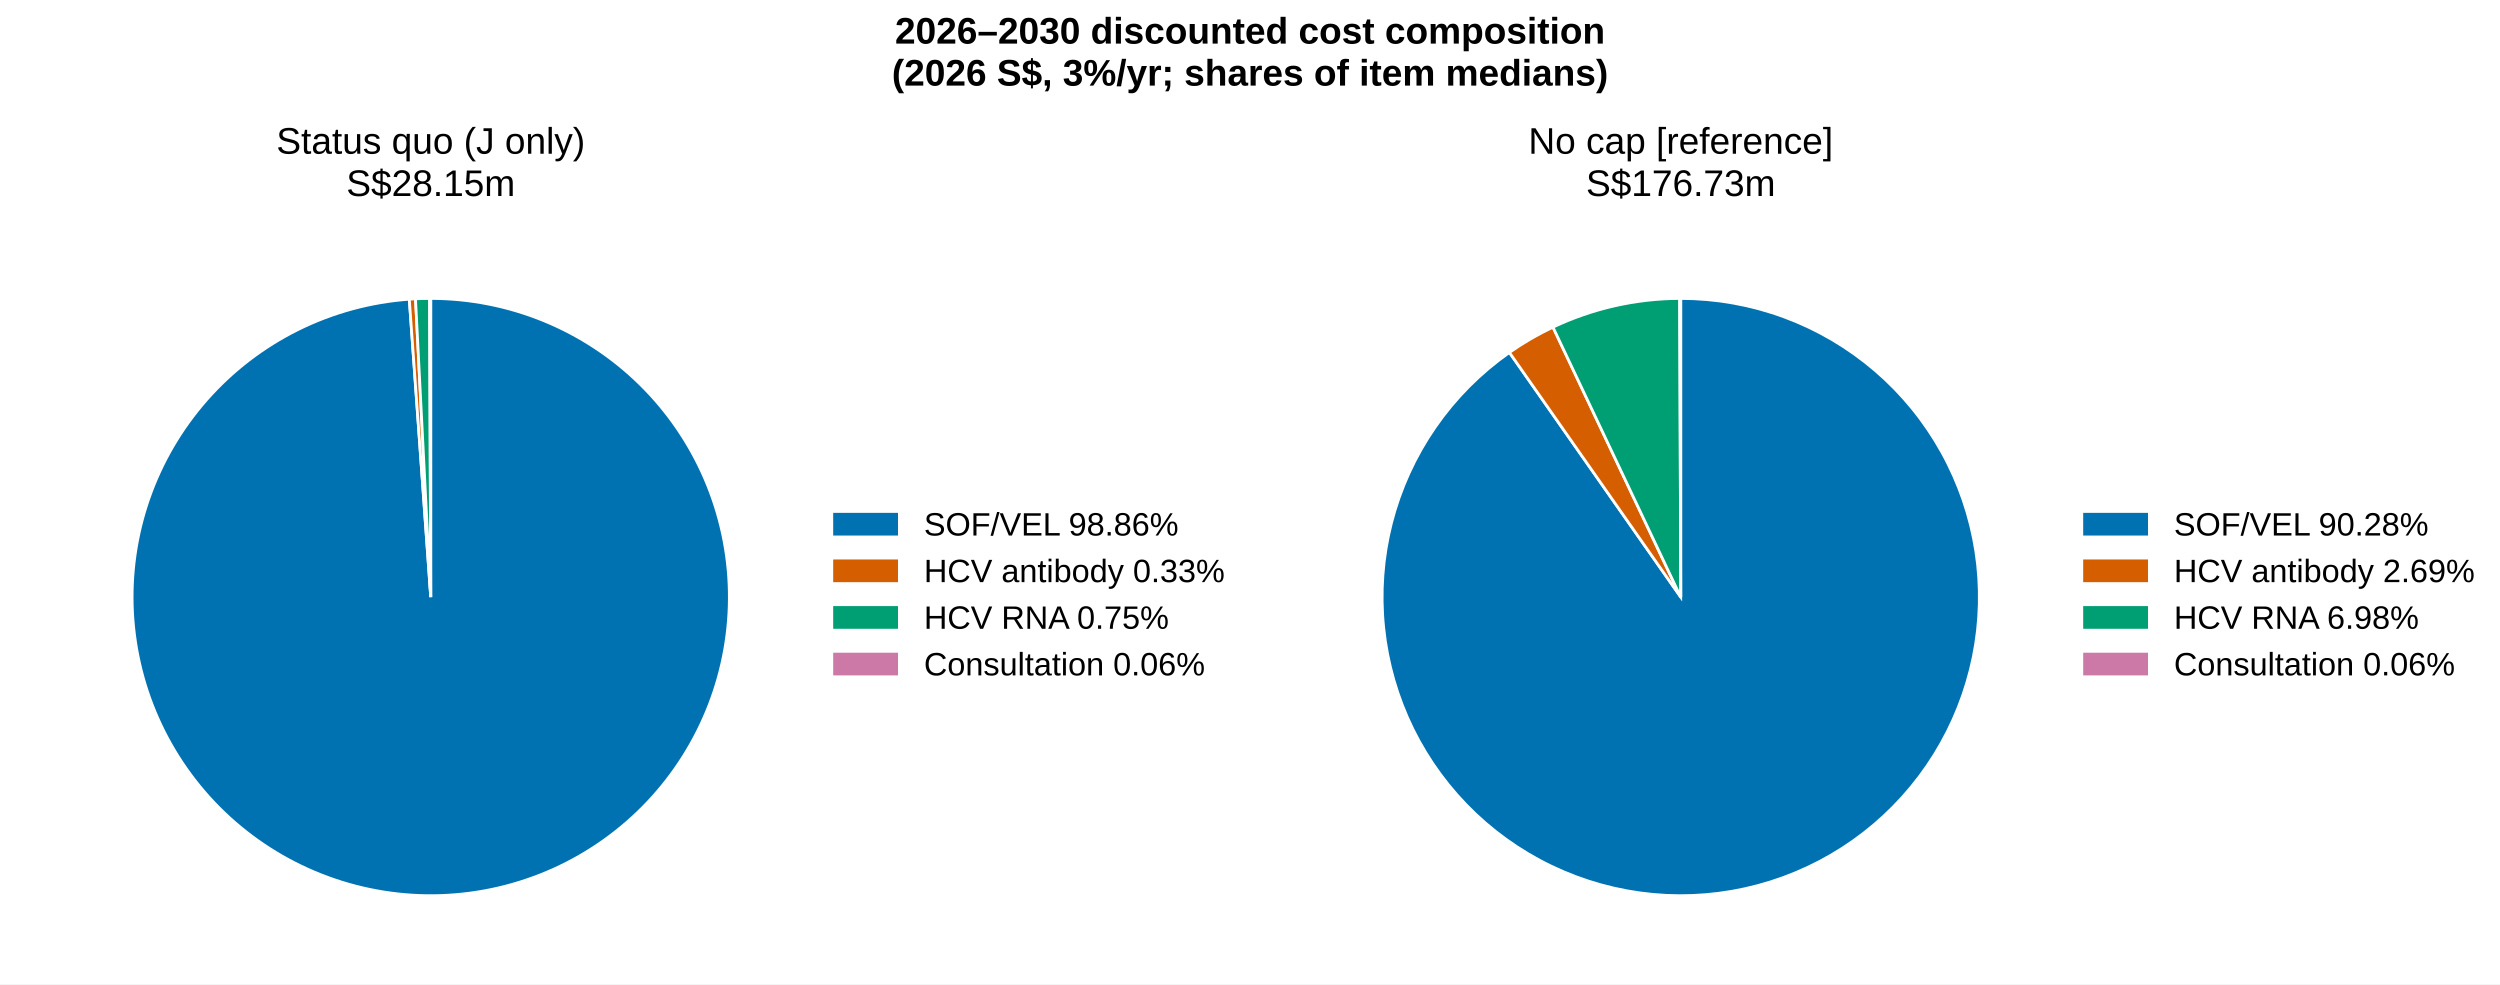
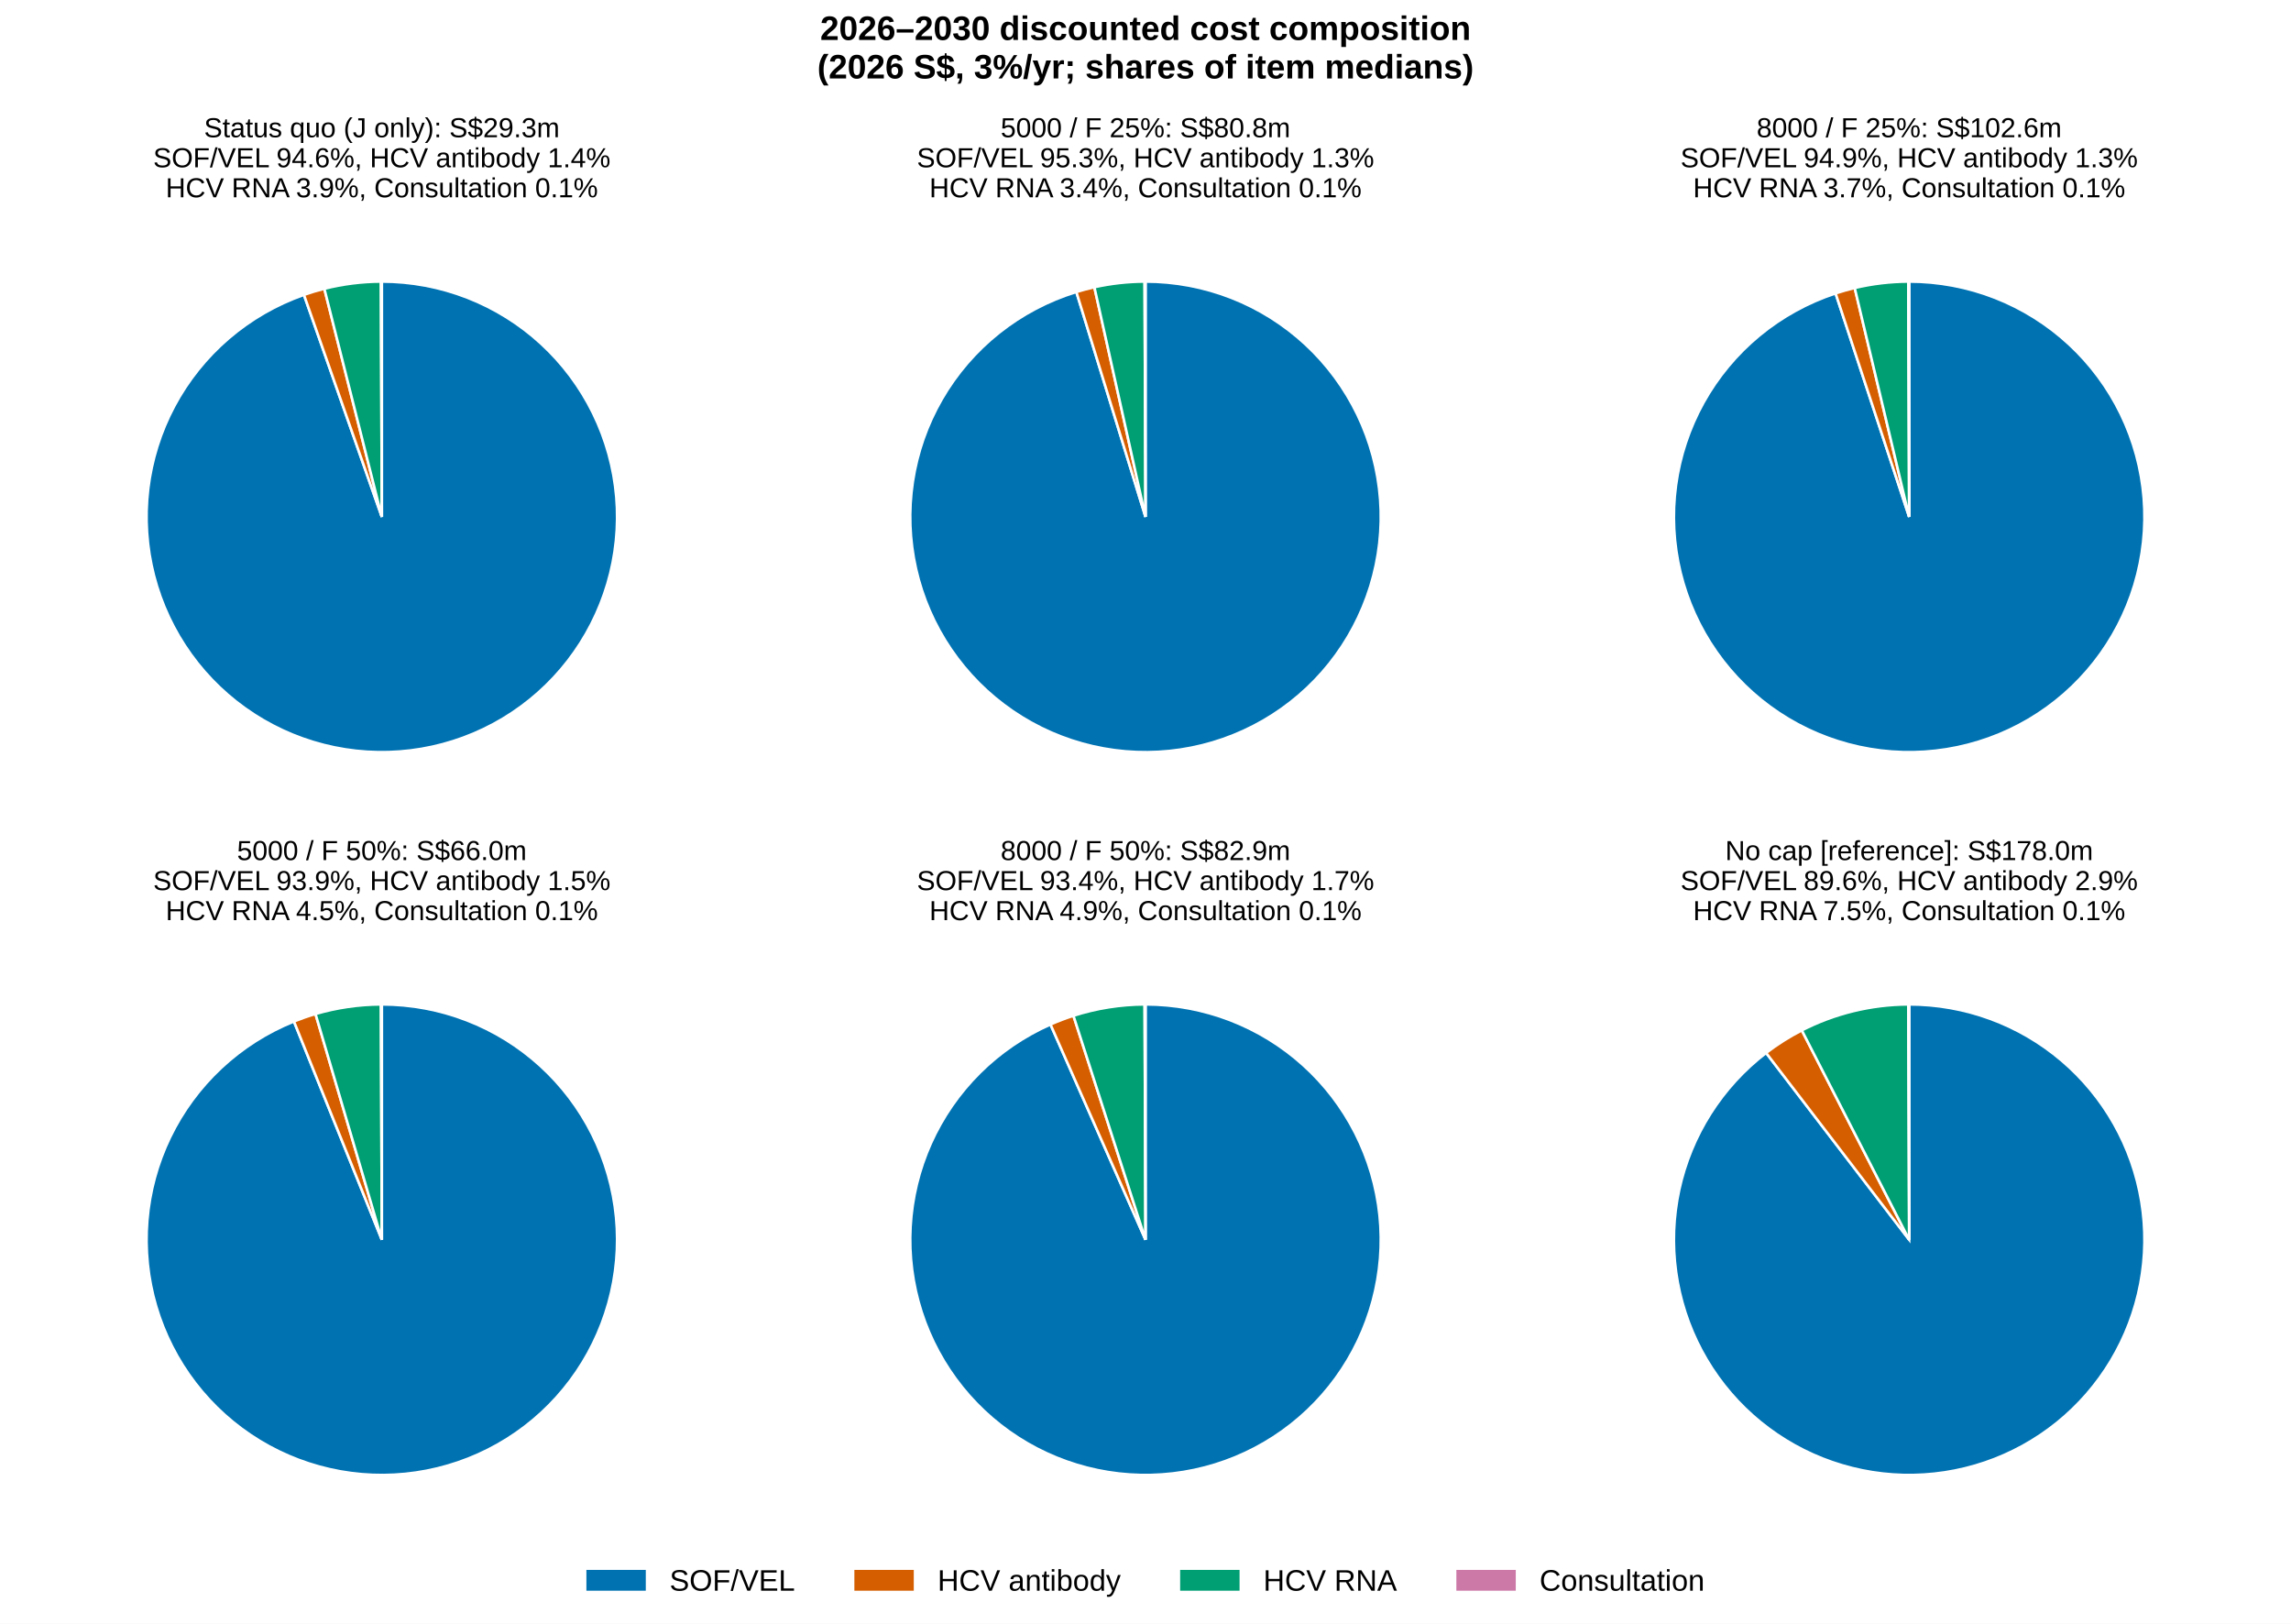
- <svg xmlns="http://www.w3.org/2000/svg" width="540pt" height="212.598pt" viewBox="0 0 540 212.598" version="1.1">
+ <svg xmlns="http://www.w3.org/2000/svg" width="540pt" height="382.677pt" viewBox="0 0 540 382.677" version="1.1">
  <defs>
    <style type="text/css">*{stroke-linejoin: round; stroke-linecap: butt}</style>
  </defs>
  <g id="figure_1">
    <g id="patch_1">
-       <path d="M 0 212.598  L 540 212.598  L 540 0  L 0 0  z " style="fill: #ffffff" />
+       <path d="M 0 382.677  L 540 382.677  L 540 0  L 0 0  z " style="fill: #ffffff" />
    </g>
    <g id="axes_1">
      <g id="matplotlib.axis_1" />
      <g id="matplotlib.axis_2" />
      <g id="patch_2">
-         <path d="M 88.406 64.631  C 80.055 65.233 71.9 67.454 64.397 71.172  C 56.895 74.89 50.188 80.034 44.651 86.315  C 39.114 92.596 34.853 99.895 32.106 107.805  C 29.359 115.714 28.178 124.084 28.629 132.444  C 29.08 140.805 31.155 148.999 34.737 156.567  C 38.32 164.135 43.342 170.933 49.522 176.582  C 55.703 182.231 62.925 186.622 70.784 189.511  C 78.642 192.4 86.989 193.731 95.357 193.431  C 103.724 193.13 111.954 191.202 119.585 187.757  C 127.216 184.311 134.104 179.412 139.863 173.334  C 145.622 167.256 150.142 160.114 153.172 152.308  C 156.202 144.502 157.683 136.181 157.532 127.809  C 157.382 119.438 155.603 111.175 152.295 103.483  C 148.986 95.791 144.212 88.817 138.238 82.949  C 132.265 77.082 125.205 72.434 117.455 69.264  C 109.705 66.095 101.412 64.465 93.039 64.465  L 93.039 128.968  z " style="fill: #0072b2; stroke: #ffffff; stroke-width: 0.6; stroke-linejoin: miter" />
+         <path d="M 71.644 69.489  C 65.144 71.77 59.124 75.241 53.895 79.727  C 48.666 84.212 44.318 89.632 41.075 95.71  C 37.831 101.788 35.748 108.418 34.933 115.258  C 34.118 122.099 34.585 129.032 36.309 135.702  C 38.034 142.372 40.986 148.662 45.015 154.251  C 49.044 159.839 54.079 164.628 59.862 168.372  C 65.645 172.116 72.075 174.75 78.823 176.138  C 85.571 177.527 92.519 177.646 99.31 176.489  C 106.101 175.333 112.618 172.921 118.526 169.377  C 124.434 165.833 129.63 161.22 133.848 155.773  C 138.066 150.325 141.232 144.14 143.184 137.533  C 145.136 130.926 145.84 124.013 145.259 117.148  C 144.679 110.284 142.825 103.587 139.791 97.401  C 136.758 91.216 132.598 85.65 127.526 80.988  C 122.453 76.326 116.556 72.65 110.137 70.149  C 103.718 67.647 96.889 66.364 90 66.364  L 90 121.82  z " style="fill: #0072b2; stroke: #ffffff; stroke-width: 0.6; stroke-linejoin: miter" />
      </g>
      <g id="patch_3">
-         <path d="M 89.748 64.549  C 89.524 64.56 89.301 64.573 89.077 64.586  C 88.853 64.6 88.63 64.615 88.406 64.631  L 93.039 128.968  z " style="fill: #d55e00; stroke: #ffffff; stroke-width: 0.6; stroke-linejoin: miter" />
+         <path d="M 76.452 68.044  C 75.64 68.248 74.833 68.471 74.032 68.712  C 73.23 68.953 72.434 69.212 71.644 69.489  L 90 121.82  z " style="fill: #d55e00; stroke: #ffffff; stroke-width: 0.6; stroke-linejoin: miter" />
      </g>
      <g id="patch_4">
-         <path d="M 92.791 64.465  C 92.284 64.467 91.776 64.475 91.269 64.489  C 90.762 64.503 90.255 64.523 89.748 64.549  L 93.039 128.968  z " style="fill: #009e73; stroke: #ffffff; stroke-width: 0.6; stroke-linejoin: miter" />
+         <path d="M 89.796 66.364  C 87.548 66.372 85.303 66.517 83.073 66.798  C 80.843 67.079 78.632 67.495 76.452 68.044  L 90 121.82  z " style="fill: #009e73; stroke: #ffffff; stroke-width: 0.6; stroke-linejoin: miter" />
      </g>
      <g id="patch_5">
-         <path d="M 93.039 64.465  C 92.998 64.465 92.956 64.465 92.915 64.465  C 92.874 64.465 92.832 64.465 92.791 64.465  L 93.039 128.968  z " style="fill: #cc79a7; stroke: #ffffff; stroke-width: 0.6; stroke-linejoin: miter" />
+         <path d="M 90 66.364  C 89.966 66.364 89.932 66.364 89.898 66.364  C 89.864 66.364 89.83 66.364 89.796 66.364  L 90 121.82  z " style="fill: #cc79a7; stroke: #ffffff; stroke-width: 0.6; stroke-linejoin: miter" />
      </g>
      <g id="text_1">
-         <text style="font-size: 8px; font-family: 'Arial', 'Helvetica', 'DejaVu Sans', sans-serif" transform="translate(59.69144 33.20205)">Status quo (J only)</text>
-         <text style="font-size: 8px; font-family: 'Arial', 'Helvetica', 'DejaVu Sans', sans-serif" transform="translate(74.80581 42.33877)">S$28.15m</text>
-       </g>
-       <g id="legend_1">
-         <g id="patch_6">
-           <path d="M 179.969 115.678  L 193.969 115.678  L 193.969 110.778  L 179.969 110.778  z " style="fill: #0072b2" />
-         </g>
-         <g id="text_2">
-           <text style="font-size: 7px; font-family: 'Arial', 'Helvetica', 'DejaVu Sans', sans-serif; text-anchor: start" x="199.569" y="115.678" transform="rotate(-0 199.5686 115.6779)">SOF/VEL 98.86%</text>
-         </g>
-         <g id="patch_7">
-           <path d="M 179.969 125.747  L 193.969 125.747  L 193.969 120.847  L 179.969 120.847  z " style="fill: #d55e00" />
-         </g>
-         <g id="text_3">
-           <text style="font-size: 7px; font-family: 'Arial', 'Helvetica', 'DejaVu Sans', sans-serif; text-anchor: start" x="199.569" y="125.747" transform="rotate(-0 199.5686 125.7472)">HCV antibody 0.33%</text>
-         </g>
-         <g id="patch_8">
-           <path d="M 179.969 135.817  L 193.969 135.817  L 193.969 130.917  L 179.969 130.917  z " style="fill: #009e73" />
-         </g>
-         <g id="text_4">
-           <text style="font-size: 7px; font-family: 'Arial', 'Helvetica', 'DejaVu Sans', sans-serif; text-anchor: start" x="199.569" y="135.817" transform="rotate(-0 199.5686 135.8167)">HCV RNA 0.75%</text>
-         </g>
-         <g id="patch_9">
-           <path d="M 179.969 145.886  L 193.969 145.886  L 193.969 140.986  L 179.969 140.986  z " style="fill: #cc79a7" />
-         </g>
-         <g id="text_5">
-           <text style="font-size: 7px; font-family: 'Arial', 'Helvetica', 'DejaVu Sans', sans-serif; text-anchor: start" x="199.569" y="145.886" transform="rotate(-0 199.5686 145.8861)">Consultation 0.06%</text>
-         </g>
+         <text style="font-size: 6.5px; font-family: 'Arial', 'Helvetica', 'DejaVu Sans', sans-serif" transform="translate(48.09227 32.34657)">Status quo (J only): S$29.3m</text>
+         <text style="font-size: 6.5px; font-family: 'Arial', 'Helvetica', 'DejaVu Sans', sans-serif" transform="translate(36.1084 39.42485)">SOF/VEL 94.6%, HCV antibody 1.4%</text>
+         <text style="font-size: 6.5px; font-family: 'Arial', 'Helvetica', 'DejaVu Sans', sans-serif" transform="translate(39.0598 46.49944)">HCV RNA 3.9%, Consultation 0.1%</text>
      </g>
    </g>
    <g id="axes_2">
      <g id="matplotlib.axis_3" />
      <g id="matplotlib.axis_4" />
+       <g id="patch_6">
+         <path d="M 253.705 68.812  C 247.076 70.849 240.888 74.112 235.463 78.431  C 230.037 82.75 225.469 88.049 221.997 94.051  C 218.524 100.054 216.208 106.655 215.169 113.512  C 214.131 120.368 214.387 127.359 215.925 134.121  C 217.463 140.883 220.256 147.297 224.159 153.029  C 228.062 158.762 233.005 163.711 238.733 167.621  C 244.46 171.531 250.871 174.332 257.631 175.879  C 264.391 177.426 271.381 177.691 278.239 176.661  C 285.097 175.631 291.701 173.323 297.708 169.858  C 303.715 166.393 309.019 161.832 313.345 156.412  C 317.671 150.992 320.942 144.808 322.988 138.182  C 325.034 131.556 325.819 124.604 325.302 117.689  C 324.786 110.773 322.977 104.016 319.969 97.767  C 316.961 91.519 312.808 85.889 307.725 81.172  C 302.642 76.455 296.719 72.732 290.264 70.198  C 283.808 67.664 276.935 66.364 270 66.364  L 270 121.82  z " style="fill: #0072b2; stroke: #ffffff; stroke-width: 0.6; stroke-linejoin: miter" />
+       </g>
+       <g id="patch_7">
+         <path d="M 257.952 67.688  C 257.237 67.847 256.525 68.02 255.817 68.208  C 255.109 68.395 254.405 68.596 253.705 68.812  L 270 121.82  z " style="fill: #d55e00; stroke: #ffffff; stroke-width: 0.6; stroke-linejoin: miter" />
+       </g>
+       <g id="patch_8">
+         <path d="M 269.795 66.364  C 267.804 66.371 265.816 66.486 263.838 66.707  C 261.86 66.928 259.895 67.256 257.952 67.688  L 270 121.82  z " style="fill: #009e73; stroke: #ffffff; stroke-width: 0.6; stroke-linejoin: miter" />
+       </g>
+       <g id="patch_9">
+         <path d="M 270 66.364  C 269.966 66.364 269.932 66.364 269.897 66.364  C 269.863 66.364 269.829 66.364 269.795 66.364  L 270 121.82  z " style="fill: #cc79a7; stroke: #ffffff; stroke-width: 0.6; stroke-linejoin: miter" />
+       </g>
+       <g id="text_2">
+         <text style="font-size: 6.5px; font-family: 'Arial', 'Helvetica', 'DejaVu Sans', sans-serif" transform="translate(235.8567 32.3467)">5000 / F 25%: S$80.8m</text>
+         <text style="font-size: 6.5px; font-family: 'Arial', 'Helvetica', 'DejaVu Sans', sans-serif" transform="translate(216.1084 39.42485)">SOF/VEL 95.3%, HCV antibody 1.3%</text>
+         <text style="font-size: 6.5px; font-family: 'Arial', 'Helvetica', 'DejaVu Sans', sans-serif" transform="translate(219.0598 46.49944)">HCV RNA 3.4%, Consultation 0.1%</text>
+       </g>
+     </g>
+     <g id="axes_3">
+       <g id="matplotlib.axis_5" />
+       <g id="matplotlib.axis_6" />
      <g id="patch_10">
-         <path d="M 326.036 76.134  C 319.776 80.518 314.345 85.98 309.996 92.264  C 305.647 98.549 302.45 105.557 300.553 112.96  C 298.657 120.363 298.091 128.045 298.882 135.646  C 299.673 143.248 301.809 150.648 305.189 157.502  C 308.57 164.356 313.142 170.555 318.692 175.809  C 324.242 181.064 330.681 185.29 337.71 188.291  C 344.738 191.292 352.244 193.02 359.878 193.395  C 367.511 193.769 375.15 192.784 382.439 190.486  C 389.727 188.187 396.55 184.612 402.587 179.926  C 408.625 175.24 413.782 169.519 417.817 163.029  C 421.852 156.539 424.703 149.383 426.234 141.895  C 427.766 134.408 427.955 126.708 426.792 119.154  C 425.629 111.601 423.133 104.314 419.42 97.634  C 415.708 90.954 410.838 84.986 405.037 80.01  C 399.237 75.034 392.598 71.129 385.43 68.476  C 378.263 65.823 370.681 64.465 363.039 64.465  L 363.039 128.968  z " style="fill: #0072b2; stroke: #ffffff; stroke-width: 0.6; stroke-linejoin: miter" />
+         <path d="M 432.66 69.144  C 426.095 71.305 419.991 74.675 414.664 79.079  C 409.337 83.483 404.88 88.844 401.524 94.886  C 398.167 100.928 395.969 107.544 395.043 114.393  C 394.118 121.243 394.481 128.205 396.113 134.922  C 397.746 141.638 400.62 147.99 404.588 153.649  C 408.555 159.309 413.545 164.178 419.301 168.004  C 425.057 171.83 431.478 174.547 438.232 176.013  C 444.987 177.48 451.956 177.671 458.781 176.577  C 465.605 175.482 472.165 173.122 478.122 169.617  C 484.08 166.112 489.329 161.524 493.6 156.09  C 497.872 150.656 501.089 144.471 503.088 137.854  C 505.086 131.238 505.83 124.306 505.281 117.416  C 504.732 110.526 502.9 103.799 499.879 97.582  C 496.859 91.366 492.702 85.768 487.624 81.079  C 482.547 76.39 476.637 72.691 470.2 70.173  C 463.763 67.656 456.912 66.364 450 66.364  L 450 121.82  z " style="fill: #0072b2; stroke: #ffffff; stroke-width: 0.6; stroke-linejoin: miter" />
      </g>
      <g id="patch_11">
-         <path d="M 335.44 70.667  C 333.799 71.444 332.192 72.29 330.622 73.202  C 329.053 74.114 327.523 75.092 326.036 76.134  L 363.039 128.968  z " style="fill: #d55e00; stroke: #ffffff; stroke-width: 0.6; stroke-linejoin: miter" />
+         <path d="M 437.163 67.87  C 436.404 68.05 435.649 68.247 434.898 68.459  C 434.147 68.672 433.401 68.9 432.66 69.144  L 450 121.82  z " style="fill: #d55e00; stroke: #ffffff; stroke-width: 0.6; stroke-linejoin: miter" />
      </g>
      <g id="patch_12">
-         <path d="M 362.813 64.465  C 358.092 64.482 353.388 65.016 348.785 66.059  C 344.181 67.102 339.706 68.648 335.44 70.667  L 363.039 128.968  z " style="fill: #009e73; stroke: #ffffff; stroke-width: 0.6; stroke-linejoin: miter" />
+         <path d="M 449.795 66.364  C 447.67 66.372 445.546 66.502 443.436 66.753  C 441.325 67.005 439.231 67.378 437.163 67.87  L 450 121.82  z " style="fill: #009e73; stroke: #ffffff; stroke-width: 0.6; stroke-linejoin: miter" />
      </g>
      <g id="patch_13">
-         <path d="M 363.039 64.465  C 363.001 64.465 362.963 64.465 362.926 64.465  C 362.888 64.465 362.85 64.465 362.813 64.465  L 363.039 128.968  z " style="fill: #cc79a7; stroke: #ffffff; stroke-width: 0.6; stroke-linejoin: miter" />
+         <path d="M 450 66.364  C 449.966 66.364 449.932 66.364 449.898 66.364  C 449.864 66.364 449.829 66.364 449.795 66.364  L 450 121.82  z " style="fill: #cc79a7; stroke: #ffffff; stroke-width: 0.6; stroke-linejoin: miter" />
+       </g>
+       <g id="text_3">
+         <text style="font-size: 6.5px; font-family: 'Arial', 'Helvetica', 'DejaVu Sans', sans-serif" transform="translate(414.0494 32.3467)">8000 / F 25%: S$102.6m</text>
+         <text style="font-size: 6.5px; font-family: 'Arial', 'Helvetica', 'DejaVu Sans', sans-serif" transform="translate(396.1084 39.42485)">SOF/VEL 94.9%, HCV antibody 1.3%</text>
+         <text style="font-size: 6.5px; font-family: 'Arial', 'Helvetica', 'DejaVu Sans', sans-serif" transform="translate(399.0598 46.49944)">HCV RNA 3.7%, Consultation 0.1%</text>
+       </g>
+     </g>
+     <g id="axes_4">
+       <g id="matplotlib.axis_7" />
+       <g id="matplotlib.axis_8" />
+       <g id="patch_14">
+         <path d="M 69.287 240.74  C 62.945 243.293 57.13 246.997 52.136 251.665  C 47.141 256.332 43.052 261.884 40.076 268.038  C 37.099 274.192 35.286 280.844 34.729 287.657  C 34.171 294.471 34.878 301.329 36.813 307.886  C 38.749 314.442 41.881 320.584 46.05 326.002  C 50.219 331.42 55.354 336.021 61.195 339.571  C 67.037 343.122 73.486 345.562 80.214 346.769  C 86.943 347.975 93.838 347.927 100.549 346.626  C 107.261 345.326 113.674 342.796 119.466 339.163  C 125.257 335.531 130.327 330.859 134.42 325.383  C 138.513 319.908 141.558 313.722 143.401 307.139  C 145.245 300.556 145.856 293.689 145.203 286.884  C 144.549 280.079 142.644 273.453 139.581 267.341  C 136.519 261.229 132.353 255.735 127.293 251.138  C 122.234 246.541 116.367 242.919 109.991 240.454  C 103.614 237.99 96.836 236.726 90 236.726  L 90 292.183  z " style="fill: #0072b2; stroke: #ffffff; stroke-width: 0.6; stroke-linejoin: miter" />
+       </g>
+       <g id="patch_15">
+         <path d="M 74.369 238.975  C 73.509 239.227 72.654 239.501 71.807 239.795  C 70.959 240.09 70.119 240.405 69.287 240.74  L 90 292.183  z " style="fill: #d55e00; stroke: #ffffff; stroke-width: 0.6; stroke-linejoin: miter" />
+       </g>
+       <g id="patch_16">
+         <path d="M 89.798 236.726  C 87.189 236.736 84.585 236.93 82.004 237.306  C 79.423 237.682 76.872 238.239 74.369 238.975  L 90 292.183  z " style="fill: #009e73; stroke: #ffffff; stroke-width: 0.6; stroke-linejoin: miter" />
+       </g>
+       <g id="patch_17">
+         <path d="M 90 236.726  C 89.966 236.726 89.933 236.726 89.899 236.726  C 89.865 236.726 89.831 236.726 89.798 236.726  L 90 292.183  z " style="fill: #cc79a7; stroke: #ffffff; stroke-width: 0.6; stroke-linejoin: miter" />
+       </g>
+       <g id="text_4">
+         <text style="font-size: 6.5px; font-family: 'Arial', 'Helvetica', 'DejaVu Sans', sans-serif" transform="translate(55.85672 202.7093)">5000 / F 50%: S$66.0m</text>
+         <text style="font-size: 6.5px; font-family: 'Arial', 'Helvetica', 'DejaVu Sans', sans-serif" transform="translate(36.1084 209.7874)">SOF/VEL 93.9%, HCV antibody 1.5%</text>
+         <text style="font-size: 6.5px; font-family: 'Arial', 'Helvetica', 'DejaVu Sans', sans-serif" transform="translate(39.0598 216.862)">HCV RNA 4.5%, Consultation 0.1%</text>
+       </g>
+     </g>
+     <g id="axes_5">
+       <g id="matplotlib.axis_9" />
+       <g id="matplotlib.axis_10" />
+       <g id="patch_18">
+         <path d="M 247.606 241.449  C 241.387 244.194 235.726 248.059 230.904 252.851  C 226.083 257.644 222.184 263.282 219.402 269.484  C 216.619 275.687 215.001 282.348 214.627 289.136  C 214.254 295.924 215.132 302.722 217.217 309.193  C 219.302 315.663 222.559 321.695 226.825 326.987  C 231.092 332.28 236.295 336.743 242.176 340.154  C 248.056 343.564 254.514 345.865 261.226 346.94  C 267.938 348.016 274.791 347.848 281.443 346.445  C 288.095 345.043 294.432 342.429 300.138 338.734  C 305.845 335.04 310.824 330.328 314.826 324.833  C 318.828 319.338 321.786 313.154 323.552 306.589  C 325.318 300.025 325.862 293.191 325.157 286.43  C 324.452 279.669 322.51 273.094 319.427 267.036  C 316.345 260.977 312.174 255.536 307.124 250.985  C 302.074 246.435 296.23 242.851 289.884 240.413  C 283.538 237.976 276.798 236.726 270 236.726  L 270 292.183  z " style="fill: #0072b2; stroke: #ffffff; stroke-width: 0.6; stroke-linejoin: miter" />
+       </g>
+       <g id="patch_19">
+         <path d="M 253.016 239.391  C 252.097 239.687 251.186 240.006 250.284 240.349  C 249.382 240.692 248.489 241.059 247.606 241.449  L 270 292.183  z " style="fill: #d55e00; stroke: #ffffff; stroke-width: 0.6; stroke-linejoin: miter" />
+       </g>
+       <g id="patch_20">
+         <path d="M 269.799 236.726  C 266.954 236.737 264.114 236.966 261.305 237.412  C 258.495 237.858 255.724 238.52 253.016 239.391  L 270 292.183  z " style="fill: #009e73; stroke: #ffffff; stroke-width: 0.6; stroke-linejoin: miter" />
+       </g>
+       <g id="patch_21">
+         <path d="M 270 236.726  C 269.966 236.726 269.933 236.726 269.899 236.726  C 269.866 236.726 269.832 236.726 269.799 236.726  L 270 292.183  z " style="fill: #cc79a7; stroke: #ffffff; stroke-width: 0.6; stroke-linejoin: miter" />
+       </g>
+       <g id="text_5">
+         <text style="font-size: 6.5px; font-family: 'Arial', 'Helvetica', 'DejaVu Sans', sans-serif" transform="translate(235.8567 202.7093)">8000 / F 50%: S$82.9m</text>
+         <text style="font-size: 6.5px; font-family: 'Arial', 'Helvetica', 'DejaVu Sans', sans-serif" transform="translate(216.1084 209.7874)">SOF/VEL 93.4%, HCV antibody 1.7%</text>
+         <text style="font-size: 6.5px; font-family: 'Arial', 'Helvetica', 'DejaVu Sans', sans-serif" transform="translate(219.0598 216.862)">HCV RNA 4.9%, Consultation 0.1%</text>
+       </g>
+     </g>
+     <g id="axes_6">
+       <g id="matplotlib.axis_11" />
+       <g id="matplotlib.axis_12" />
+       <g id="patch_22">
+         <path d="M 416.285 248.152  C 411.107 252.117 406.669 256.963 403.175 262.469  C 399.682 267.975 397.186 274.055 395.804 280.427  C 394.422 286.8 394.174 293.367 395.073 299.826  C 395.972 306.284 398.002 312.534 401.072 318.288  C 404.142 324.041 408.202 329.208 413.067 333.551  C 417.931 337.894 423.523 341.345 429.586 343.745  C 435.65 346.145 442.089 347.458 448.608 347.621  C 455.127 347.785 461.624 346.798 467.799 344.705  C 473.975 342.612 479.734 339.446 484.81 335.353  C 489.887 331.259 494.201 326.303 497.556 320.711  C 500.91 315.119 503.252 308.979 504.474 302.573  C 505.696 296.168 505.779 289.597 504.718 283.163  C 503.657 276.729 501.47 270.532 498.257 264.857  C 495.044 259.183 490.855 254.119 485.883 249.9  C 480.911 245.681 475.234 242.371 469.113 240.124  C 462.991 237.876 456.521 236.726 450 236.726  L 450 292.183  z " style="fill: #0072b2; stroke: #ffffff; stroke-width: 0.6; stroke-linejoin: miter" />
+       </g>
+       <g id="patch_23">
+         <path d="M 424.698 242.835  C 423.219 243.593 421.776 244.417 420.372 245.304  C 418.967 246.192 417.604 247.142 416.285 248.152  L 450 292.183  z " style="fill: #d55e00; stroke: #ffffff; stroke-width: 0.6; stroke-linejoin: miter" />
+       </g>
+       <g id="patch_24">
+         <path d="M 449.807 236.726  C 445.455 236.742 441.12 237.269 436.891 238.298  C 432.663 239.326 428.57 240.849 424.698 242.835  L 450 292.183  z " style="fill: #009e73; stroke: #ffffff; stroke-width: 0.6; stroke-linejoin: miter" />
+       </g>
+       <g id="patch_25">
+         <path d="M 450 236.726  C 449.968 236.726 449.936 236.726 449.903 236.726  C 449.871 236.726 449.839 236.726 449.807 236.726  L 450 292.183  z " style="fill: #cc79a7; stroke: #ffffff; stroke-width: 0.6; stroke-linejoin: miter" />
      </g>
      <g id="text_6">
-         <text style="font-size: 8px; font-family: 'Arial', 'Helvetica', 'DejaVu Sans', sans-serif" transform="translate(330.1352 33.2022)">No cap [reference]</text>
-         <text style="font-size: 8px; font-family: 'Arial', 'Helvetica', 'DejaVu Sans', sans-serif" transform="translate(342.5814 42.33877)">S$176.73m</text>
-       </g>
-       <g id="legend_2">
-         <g id="patch_14">
-           <path d="M 449.969 115.678  L 463.969 115.678  L 463.969 110.778  L 449.969 110.778  z " style="fill: #0072b2" />
-         </g>
-         <g id="text_7">
-           <text style="font-size: 7px; font-family: 'Arial', 'Helvetica', 'DejaVu Sans', sans-serif; text-anchor: start" x="469.569" y="115.678" transform="rotate(-0 469.5686 115.6779)">SOF/VEL 90.28%</text>
-         </g>
-         <g id="patch_15">
-           <path d="M 449.969 125.747  L 463.969 125.747  L 463.969 120.847  L 449.969 120.847  z " style="fill: #d55e00" />
-         </g>
-         <g id="text_8">
-           <text style="font-size: 7px; font-family: 'Arial', 'Helvetica', 'DejaVu Sans', sans-serif; text-anchor: start" x="469.569" y="125.747" transform="rotate(-0 469.5686 125.7472)">HCV antibody 2.69%</text>
-         </g>
-         <g id="patch_16">
-           <path d="M 449.969 135.817  L 463.969 135.817  L 463.969 130.917  L 449.969 130.917  z " style="fill: #009e73" />
-         </g>
-         <g id="text_9">
-           <text style="font-size: 7px; font-family: 'Arial', 'Helvetica', 'DejaVu Sans', sans-serif; text-anchor: start" x="469.569" y="135.817" transform="rotate(-0 469.5686 135.8167)">HCV RNA 6.98%</text>
-         </g>
-         <g id="patch_17">
-           <path d="M 449.969 145.886  L 463.969 145.886  L 463.969 140.986  L 449.969 140.986  z " style="fill: #cc79a7" />
-         </g>
-         <g id="text_10">
-           <text style="font-size: 7px; font-family: 'Arial', 'Helvetica', 'DejaVu Sans', sans-serif; text-anchor: start" x="469.569" y="145.886" transform="rotate(-0 469.5686 145.8861)">Consultation 0.06%</text>
-         </g>
+         <text style="font-size: 6.5px; font-family: 'Arial', 'Helvetica', 'DejaVu Sans', sans-serif" transform="translate(406.6455 202.7093)">No cap [reference]: S$178.0m</text>
+         <text style="font-size: 6.5px; font-family: 'Arial', 'Helvetica', 'DejaVu Sans', sans-serif" transform="translate(396.1084 209.7874)">SOF/VEL 89.6%, HCV antibody 2.9%</text>
+         <text style="font-size: 6.5px; font-family: 'Arial', 'Helvetica', 'DejaVu Sans', sans-serif" transform="translate(399.0598 216.862)">HCV RNA 7.5%, Consultation 0.1%</text>
      </g>
    </g>
-     <g id="text_11">
+     <g id="text_7">
      <text style="font-weight: 700; font-size: 8px; font-family: 'Arial', 'Helvetica', 'DejaVu Sans', sans-serif" transform="translate(193.3156 9.424068)">2026–2030 discounted cost composition</text>
      <text style="font-weight: 700; font-size: 8px; font-family: 'Arial', 'Helvetica', 'DejaVu Sans', sans-serif" transform="translate(192.6375 18.49438)">(2026 S$, 3%/yr; shares of item medians)</text>
    </g>
+     <g id="legend_1">
+       <g id="patch_26">
+         <path d="M 138.216 374.904  L 152.216 374.904  L 152.216 370.004  L 138.216 370.004  z " style="fill: #0072b2" />
+       </g>
+       <g id="text_8">
+         <text style="font-size: 7px; font-family: 'Arial', 'Helvetica', 'DejaVu Sans', sans-serif; text-anchor: start" x="157.816" y="374.904" transform="rotate(-0 157.8157 374.9039)">SOF/VEL</text>
+       </g>
+       <g id="patch_27">
+         <path d="M 201.381 374.904  L 215.381 374.904  L 215.381 370.004  L 201.381 370.004  z " style="fill: #d55e00" />
+       </g>
+       <g id="text_9">
+         <text style="font-size: 7px; font-family: 'Arial', 'Helvetica', 'DejaVu Sans', sans-serif; text-anchor: start" x="220.981" y="374.904" transform="rotate(-0 220.9809 374.9039)">HCV antibody</text>
+       </g>
+       <g id="patch_28">
+         <path d="M 278.169 374.904  L 292.169 374.904  L 292.169 370.004  L 278.169 370.004  z " style="fill: #009e73" />
+       </g>
+       <g id="text_10">
+         <text style="font-size: 7px; font-family: 'Arial', 'Helvetica', 'DejaVu Sans', sans-serif; text-anchor: start" x="297.769" y="374.904" transform="rotate(-0 297.7687 374.9039)">HCV RNA</text>
+       </g>
+       <g id="patch_29">
+         <path d="M 343.273 374.904  L 357.273 374.904  L 357.273 370.004  L 343.273 370.004  z " style="fill: #cc79a7" />
+       </g>
+       <g id="text_11">
+         <text style="font-size: 7px; font-family: 'Arial', 'Helvetica', 'DejaVu Sans', sans-serif; text-anchor: start" x="362.873" y="374.904" transform="rotate(-0 362.873 374.9039)">Consultation</text>
+       </g>
+     </g>
  </g>
</svg>
